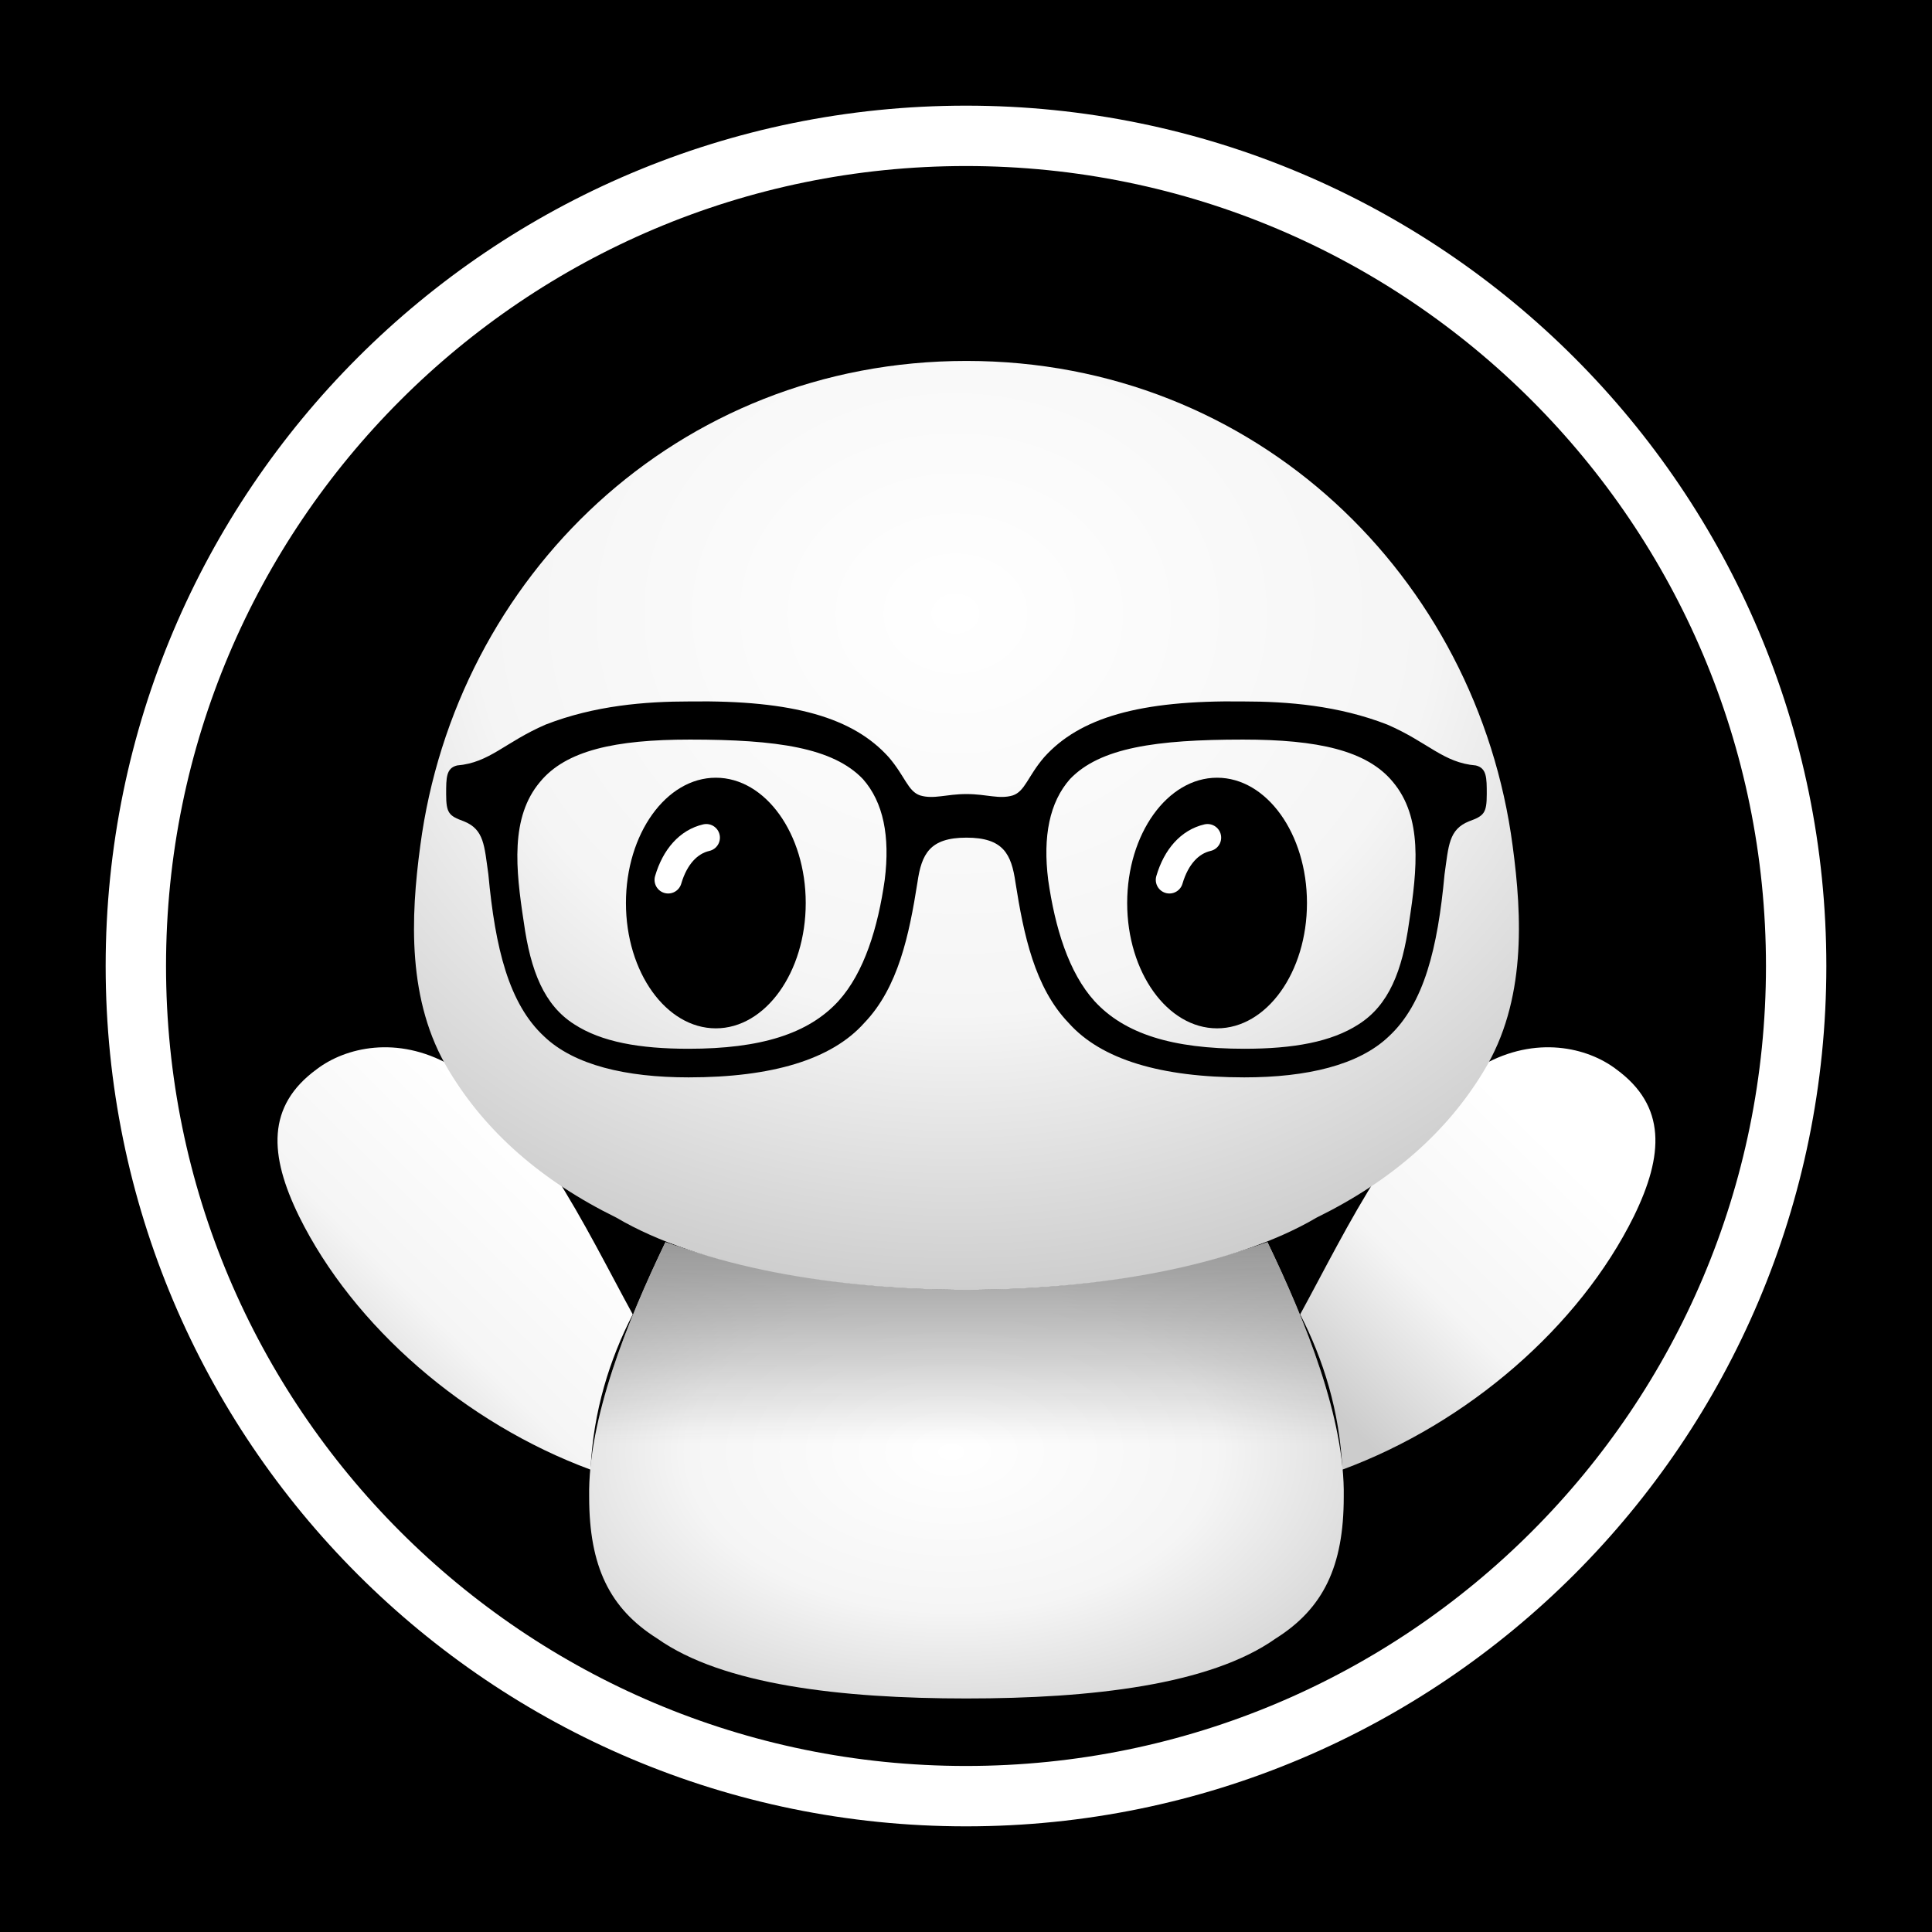
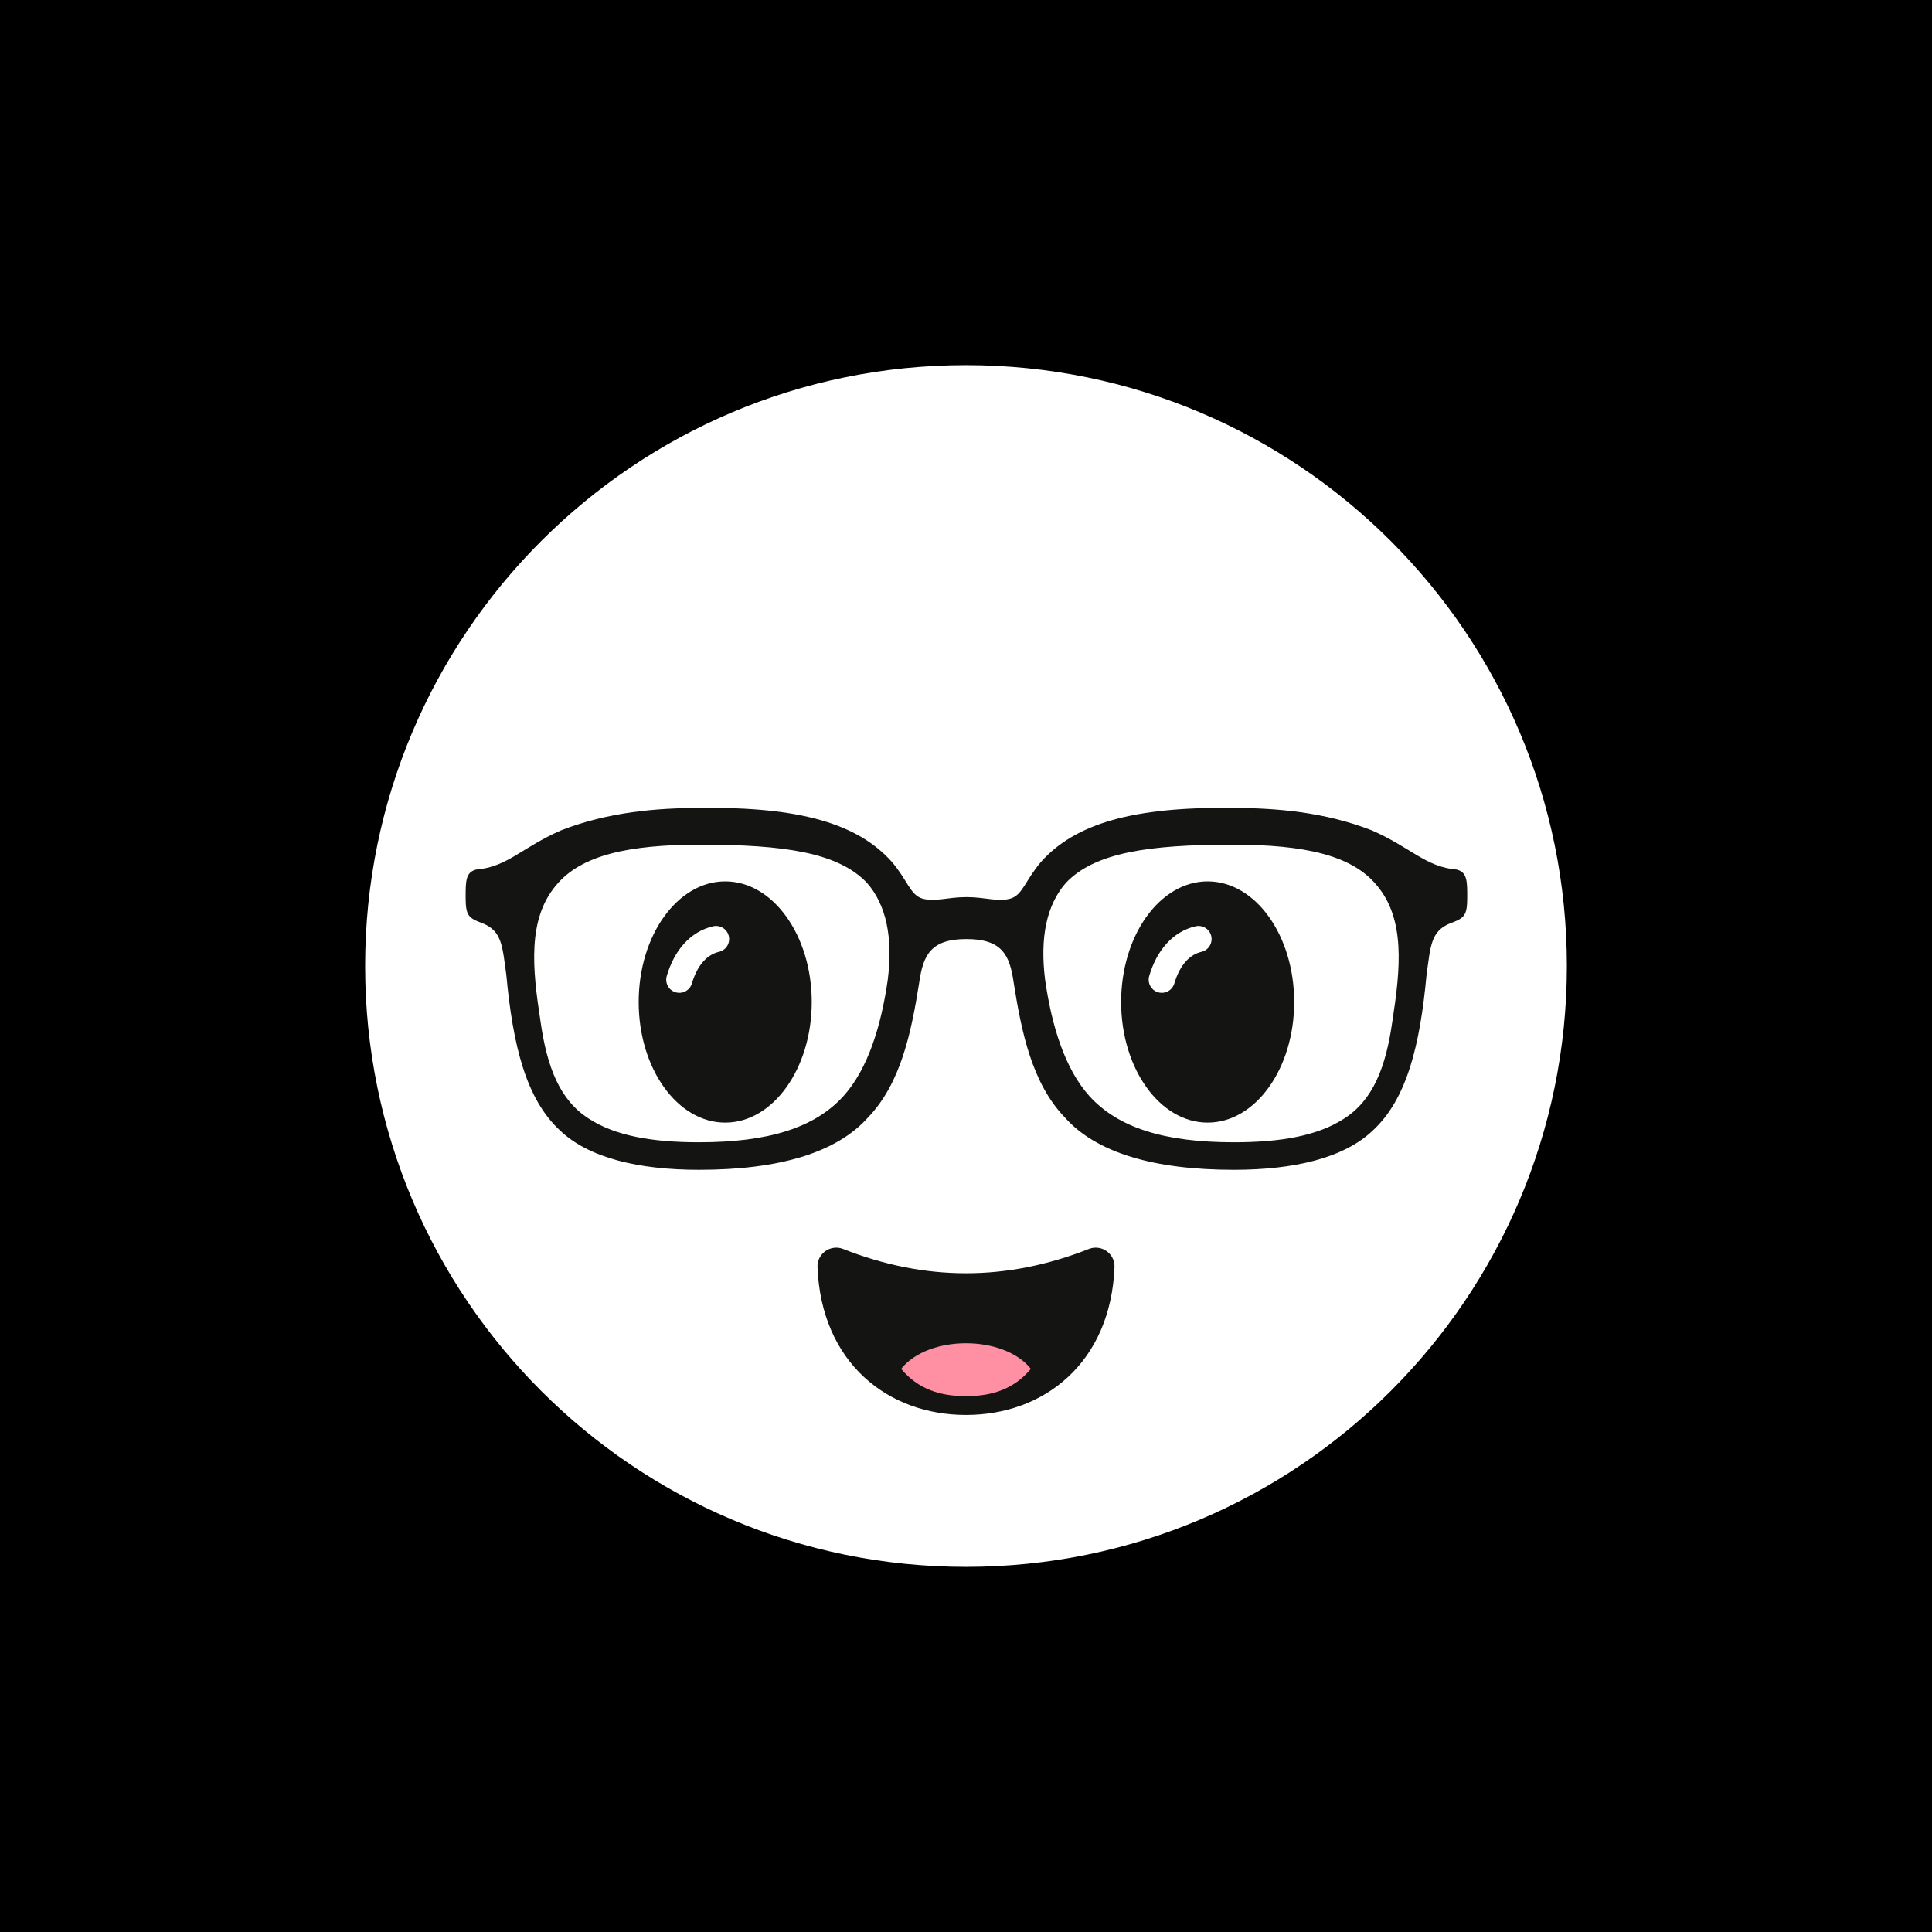
<svg xmlns="http://www.w3.org/2000/svg" viewBox="0 0 1024 1024">
-   <path d="M0 0h1024v1024H0Z" />
-   <circle cx="512" cy="512" r="440" fill="none" stroke="#fff" stroke-width="32" />
-   <g transform="matrix(.94 0 0 .94 30.72 64)">
-     <defs>
-       <radialGradient id="head-depth" cx="49%" cy="27%" r="75%">
-         <stop offset="0" stop-color="#fff" />
-         <stop offset=".58" stop-color="#f5f5f5" />
-         <stop offset="1" stop-color="#ccc" />
-       </radialGradient>
-       <radialGradient id="body-depth" cx="48%" cy="46%" r="70%">
-         <stop offset="0" stop-color="#fff" />
-         <stop offset=".5" stop-color="#f5f5f5" />
-         <stop offset="1" stop-color="#ccc" />
-       </radialGradient>
-       <linearGradient id="arm-depth" x1="70%" x2="14%" y1="22%" y2="90%">
-         <stop offset="0" stop-color="#fff" />
-         <stop offset=".55" stop-color="#f5f5f5" />
-         <stop offset="1" stop-color="#ccc" />
-       </linearGradient>
-       <linearGradient id="neck-depth" x1="0" x2="0" y1="0" y2=".44">
-         <stop offset="0" stop-color="#999" />
-         <stop offset="1" stop-color="#999" stop-opacity="0" />
-       </linearGradient>
-     </defs>
-     <g id="mascot">
-       <g id="arm-left">
-         <path fill="url(#arm-depth)" d="M324.096 673.024c-26.112-47.616-58.368-117.504-102.912-140.544-29.952-16.896-59.136-9.984-75.264 2.304-28.416 20.736-26.88 48.384-9.984 82.944 30.72 62.208 93.696 116.736 164.352 142.848 1.536-33.024 10.752-62.208 23.808-87.552" />
+   <rect id="tile" width="1024" height="1024" fill="#000" />
+   <g id="face" transform="translate(48.762 132)scale(.90476)">
+     <g id="head">
+       <circle cx="512" cy="420" r="352" fill="#fff" />
+     </g>
+     <g id="glasses">
+       <path fill="#141413" fill-rule="evenodd" d="M225.024 363.52c18.432-1.536 26.88-13.056 49.92-23.04 27.648-10.752 56.064-13.056 81.408-13.056 58.368-.768 92.16 9.216 112.128 31.488 9.216 10.752 10.752 19.2 17.664 21.504 7.68 2.304 14.592-.768 26.112-.768s18.432 3.072 26.112.768c6.912-2.304 8.448-10.752 17.664-21.504 19.968-22.272 53.76-32.256 112.128-31.488 25.344 0 53.76 2.304 81.408 13.056 23.04 9.984 31.488 21.504 49.92 23.04 6.144 1.536 6.144 6.912 6.144 16.128 0 10.752-1.536 12.288-9.984 15.36-11.52 4.608-11.52 13.824-13.824 29.952-3.84 41.472-11.52 72.96-31.488 91.392-16.896 16.128-46.08 23.04-81.408 23.04-46.848 0-80.64-9.984-99.072-30.72-19.2-19.968-25.344-49.92-29.952-79.104-2.304-16.128-6.912-25.344-27.648-25.344s-25.344 9.216-27.648 25.344c-4.608 29.184-10.752 59.136-29.952 79.104-18.432 20.736-52.224 30.72-99.072 30.72-35.328 0-64.512-6.912-81.408-23.04-19.968-18.432-27.648-49.92-31.488-91.392-2.304-16.128-2.304-25.344-13.824-29.952-8.448-3.072-9.984-4.608-9.984-15.36 0-9.216 0-14.592 6.144-16.128m131.328-14.592c-42.24 0-69.888 6.144-84.48 23.808-16.896 19.968-13.824 49.152-9.216 79.104 3.84 27.648 11.52 46.848 28.416 57.6 15.36 9.984 36.864 13.824 64.512 13.824 40.704 0 67.584-8.448 84.48-26.88 14.592-16.128 22.272-41.472 26.112-68.352 3.072-24.576-.768-43.776-12.288-56.832-16.896-17.664-48.384-22.272-97.536-22.272m311.808 0c-49.152 0-80.64 4.608-97.536 22.272-11.52 13.056-15.36 32.256-12.288 56.832 3.84 26.88 11.52 52.224 26.112 68.352 16.896 18.432 43.776 26.88 84.48 26.88 27.648 0 49.152-3.84 64.512-13.824 16.896-10.752 24.576-29.952 28.416-57.6 4.608-29.952 7.68-59.136-9.216-79.104-14.592-17.664-42.24-23.808-84.48-23.808" />
+     </g>
+     <g id="mouth">
+       <path fill="#141413" stroke="#141413" stroke-linejoin="round" stroke-width="22" d="M436 596q76 30 152 0c-2 50-36 76-76 76s-74-26-76-76Z" />
+       <path id="tongue" fill="#ff8fa3" d="M474 656c16-20 60-20 76 0-10 12-23 16-38 16s-28-4-38-16" />
+     </g>
+     <g id="eye-left">
+       <ellipse cx="370.944" cy="441.088" fill="#141413" rx="50.688" ry="70.656" />
+       <g id="eye-highlight-left">
+         <path fill="none" stroke="#fff" stroke-linecap="round" stroke-width="15.36" d="M365.568 404.224c-9.984 2.304-17.664 10.752-21.504 23.808" />
      </g>
-       <g id="arm-right">
-         <path fill="url(#arm-depth)" d="M700.416 673.024c26.112-47.616 58.368-117.504 102.912-140.544 29.952-16.896 59.136-9.984 75.264 2.304 28.416 20.736 26.88 48.384 9.984 82.944-30.72 62.208-93.696 116.736-164.352 142.848-1.536-33.024-10.752-62.208-23.808-87.552" />
-       </g>
-       <g id="body">
-         <path fill="url(#body-depth)" d="M342.528 632.32c-21.504 44.544-43.776 99.84-43.008 143.616 0 39.168 11.52 62.976 38.4 79.872C374.784 881.92 441.6 889.6 512.256 889.6s137.472-7.68 174.336-33.792c26.88-16.896 38.4-40.704 38.4-79.872.768-43.776-21.504-99.072-43.008-143.616-53.76 19.2-114.432 26.88-169.728 26.88s-115.968-7.68-169.728-26.88" />
-         <path fill="url(#neck-depth)" d="M342.528 632.32c-21.504 44.544-43.776 99.84-43.008 143.616 0 39.168 11.52 62.976 38.4 79.872C374.784 881.92 441.6 889.6 512.256 889.6s137.472-7.68 174.336-33.792c26.88-16.896 38.4-40.704 38.4-79.872.768-43.776-21.504-99.072-43.008-143.616-53.76 19.2-114.432 26.88-169.728 26.88s-115.968-7.68-169.728-26.88" />
-       </g>
-       <g id="head">
-         <path fill="url(#head-depth)" d="M512.256 135.424c-163.584 0-288 122.112-307.968 273.408-5.376 39.936-7.68 87.552 16.128 126.72q31.104 51.84 94.464 82.944c46.848 27.648 124.416 40.704 197.376 40.704s150.528-13.056 197.376-40.704q63.36-31.104 94.464-82.944c23.808-39.168 21.504-86.784 16.128-126.72-19.968-151.296-144.384-273.408-307.968-273.408" />
-       </g>
-       <g id="glasses">
-         <path fill-rule="evenodd" d="M225.024 363.52c18.432-1.536 26.88-13.056 49.92-23.04 27.648-10.752 56.064-13.056 81.408-13.056 58.368-.768 92.16 9.216 112.128 31.488 9.216 10.752 10.752 19.2 17.664 21.504 7.68 2.304 14.592-.768 26.112-.768s18.432 3.072 26.112.768c6.912-2.304 8.448-10.752 17.664-21.504 19.968-22.272 53.76-32.256 112.128-31.488 25.344 0 53.76 2.304 81.408 13.056 23.04 9.984 31.488 21.504 49.92 23.04 6.144 1.536 6.144 6.912 6.144 16.128 0 10.752-1.536 12.288-9.984 15.36-11.52 4.608-11.52 13.824-13.824 29.952-3.84 41.472-11.52 72.96-31.488 91.392-16.896 16.128-46.08 23.04-81.408 23.04-46.848 0-80.64-9.984-99.072-30.72-19.2-19.968-25.344-49.92-29.952-79.104-2.304-16.128-6.912-25.344-27.648-25.344s-25.344 9.216-27.648 25.344c-4.608 29.184-10.752 59.136-29.952 79.104-18.432 20.736-52.224 30.72-99.072 30.72-35.328 0-64.512-6.912-81.408-23.04-19.968-18.432-27.648-49.92-31.488-91.392-2.304-16.128-2.304-25.344-13.824-29.952-8.448-3.072-9.984-4.608-9.984-15.36 0-9.216 0-14.592 6.144-16.128m131.328-14.592c-42.24 0-69.888 6.144-84.48 23.808-16.896 19.968-13.824 49.152-9.216 79.104 3.84 27.648 11.52 46.848 28.416 57.6 15.36 9.984 36.864 13.824 64.512 13.824 40.704 0 67.584-8.448 84.48-26.88 14.592-16.128 22.272-41.472 26.112-68.352 3.072-24.576-.768-43.776-12.288-56.832-16.896-17.664-48.384-22.272-97.536-22.272m311.808 0c-49.152 0-80.64 4.608-97.536 22.272-11.52 13.056-15.36 32.256-12.288 56.832 3.84 26.88 11.52 52.224 26.112 68.352 16.896 18.432 43.776 26.88 84.48 26.88 27.648 0 49.152-3.84 64.512-13.824 16.896-10.752 24.576-29.952 28.416-57.6 4.608-29.952 7.68-59.136-9.216-79.104-14.592-17.664-42.24-23.808-84.48-23.808" />
-       </g>
-       <g id="eye-left">
-         <ellipse cx="370.944" cy="441.088" rx="50.688" ry="70.656" />
-         <g id="eye-highlight-left">
-           <path fill="none" stroke="#fff" stroke-linecap="round" stroke-width="15.36" d="M365.568 404.224c-9.984 2.304-17.664 10.752-21.504 23.808" />
-         </g>
-       </g>
-       <g id="eye-right">
-         <ellipse cx="653.568" cy="441.088" rx="50.688" ry="70.656" />
-         <g id="eye-highlight-right">
-           <path fill="none" stroke="#fff" stroke-linecap="round" stroke-width="15.36" d="M648.192 404.224c-9.984 2.304-17.664 10.752-21.504 23.808" />
-         </g>
+     </g>
+     <g id="eye-right">
+       <ellipse cx="653.568" cy="441.088" fill="#141413" rx="50.688" ry="70.656" />
+       <g id="eye-highlight-right">
+         <path fill="none" stroke="#fff" stroke-linecap="round" stroke-width="15.36" d="M648.192 404.224c-9.984 2.304-17.664 10.752-21.504 23.808" />
      </g>
    </g>
  </g>
</svg>
